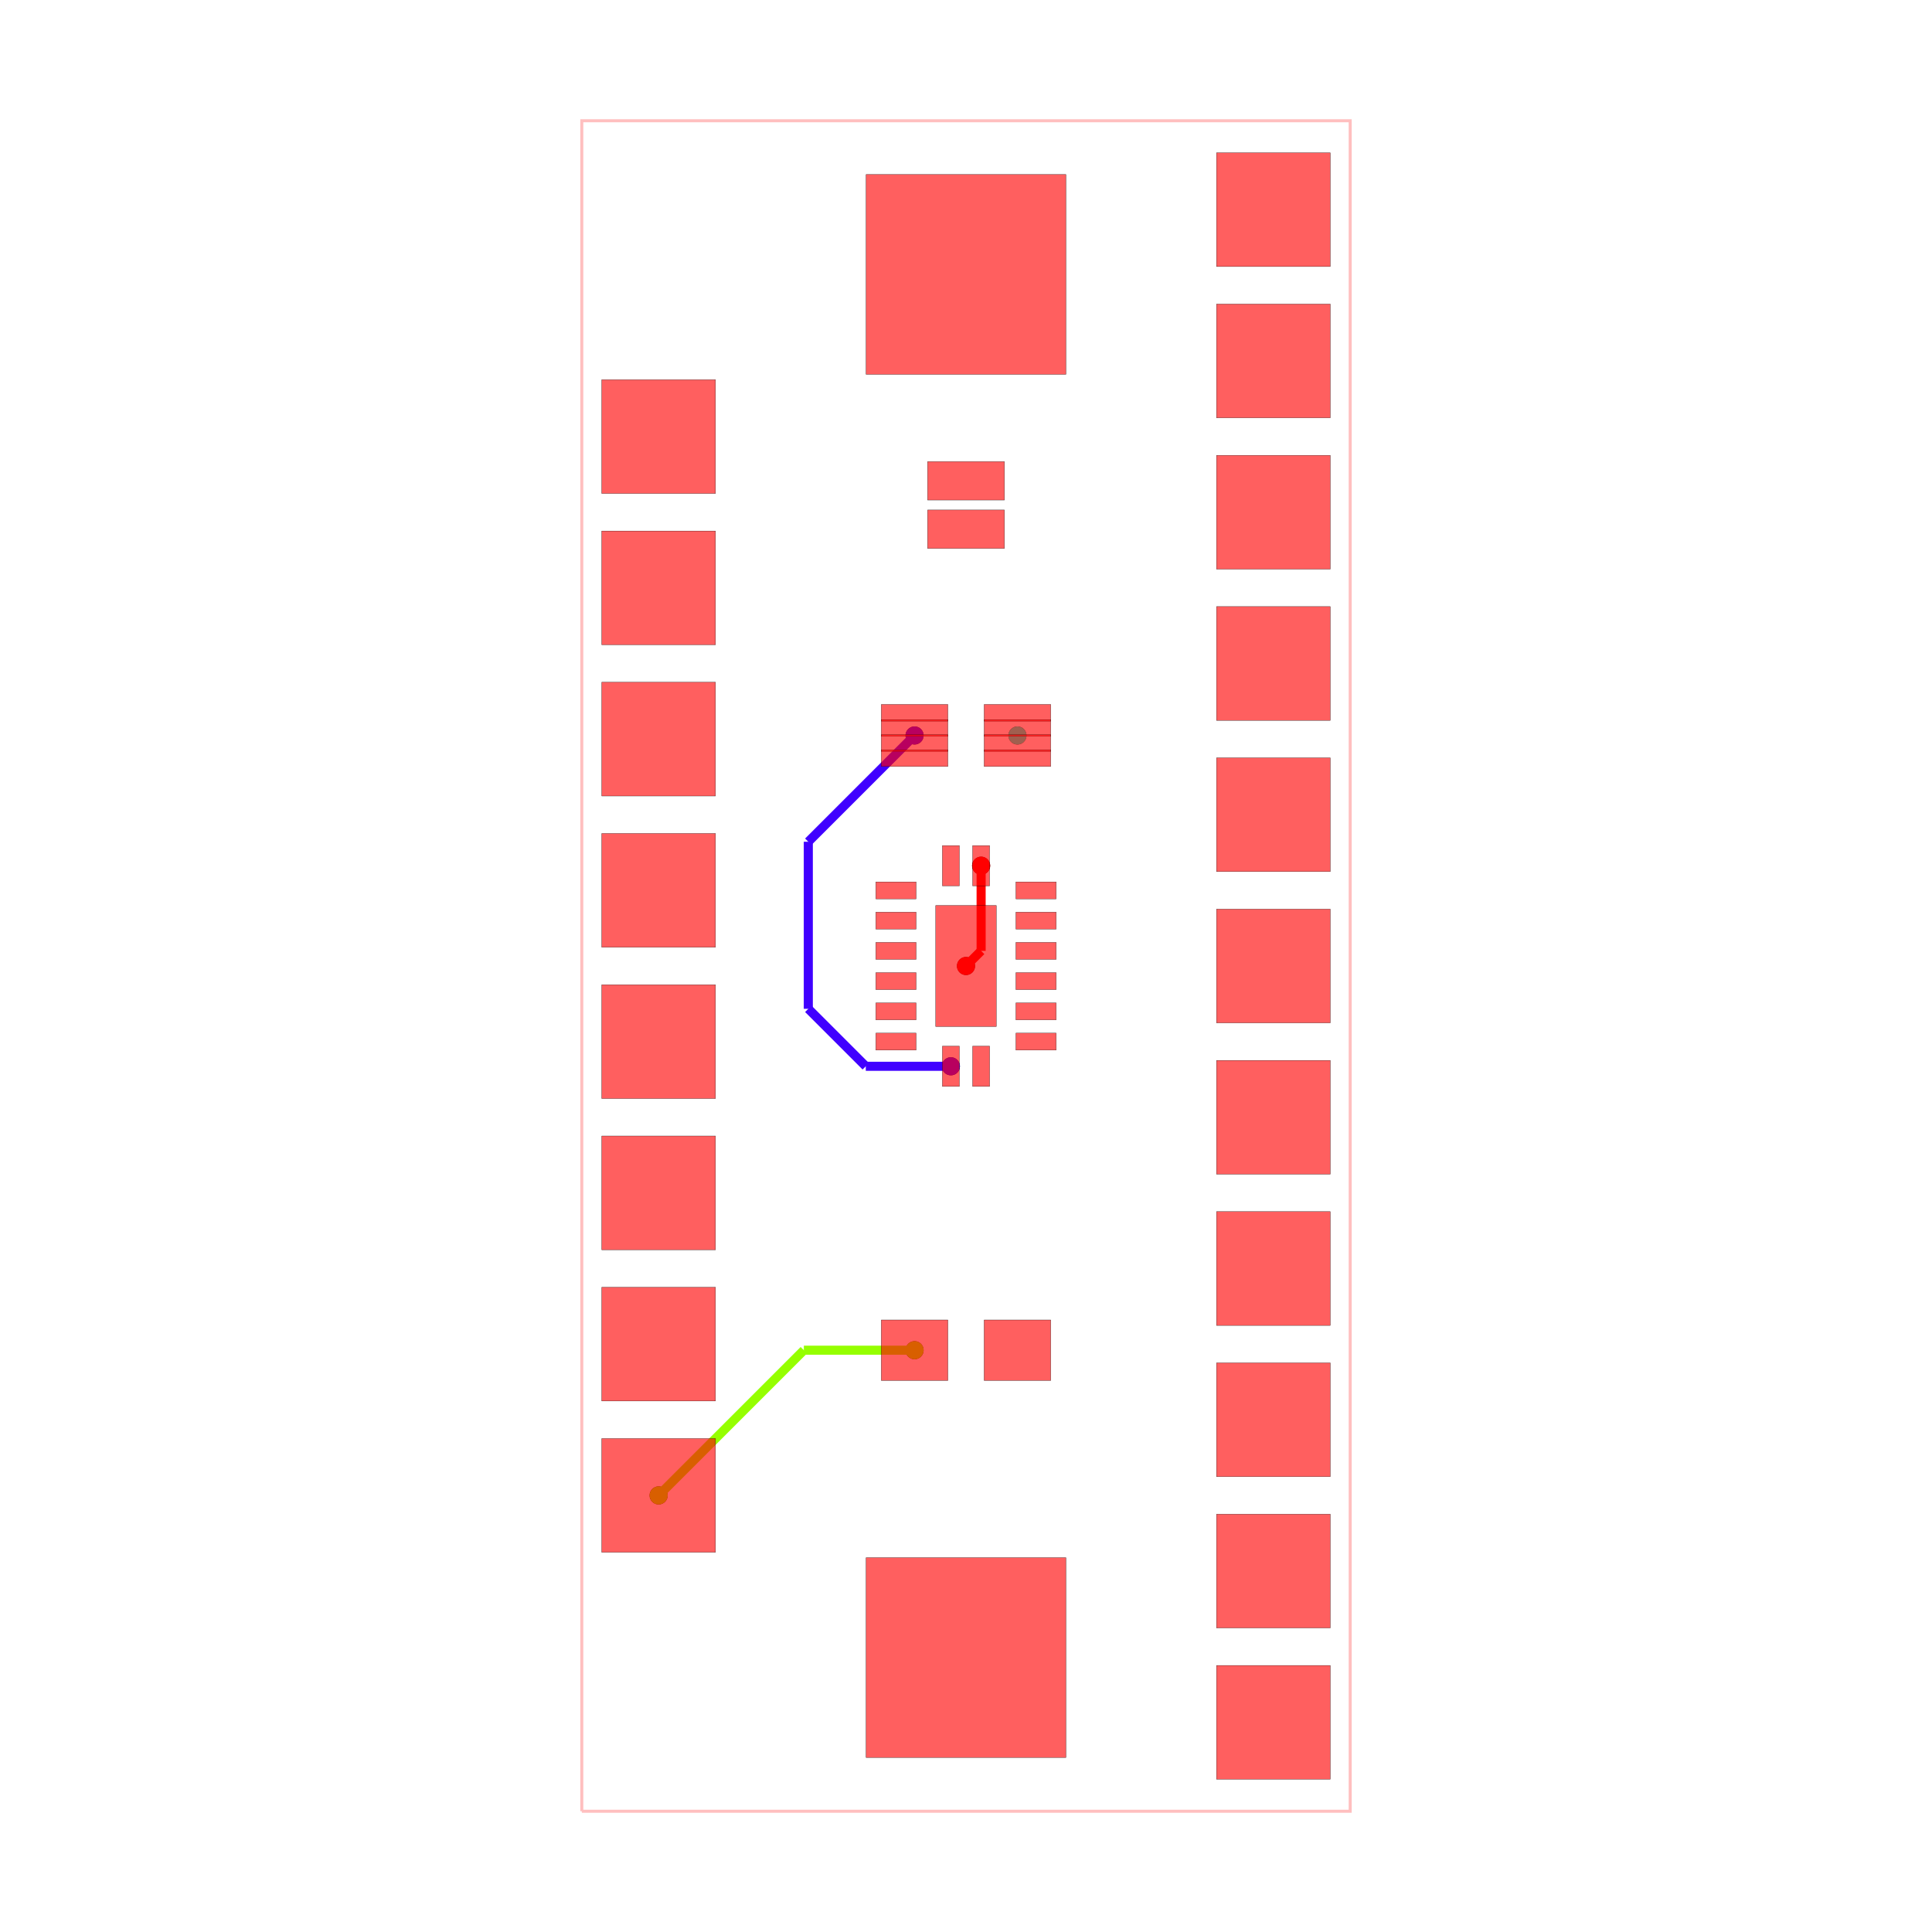
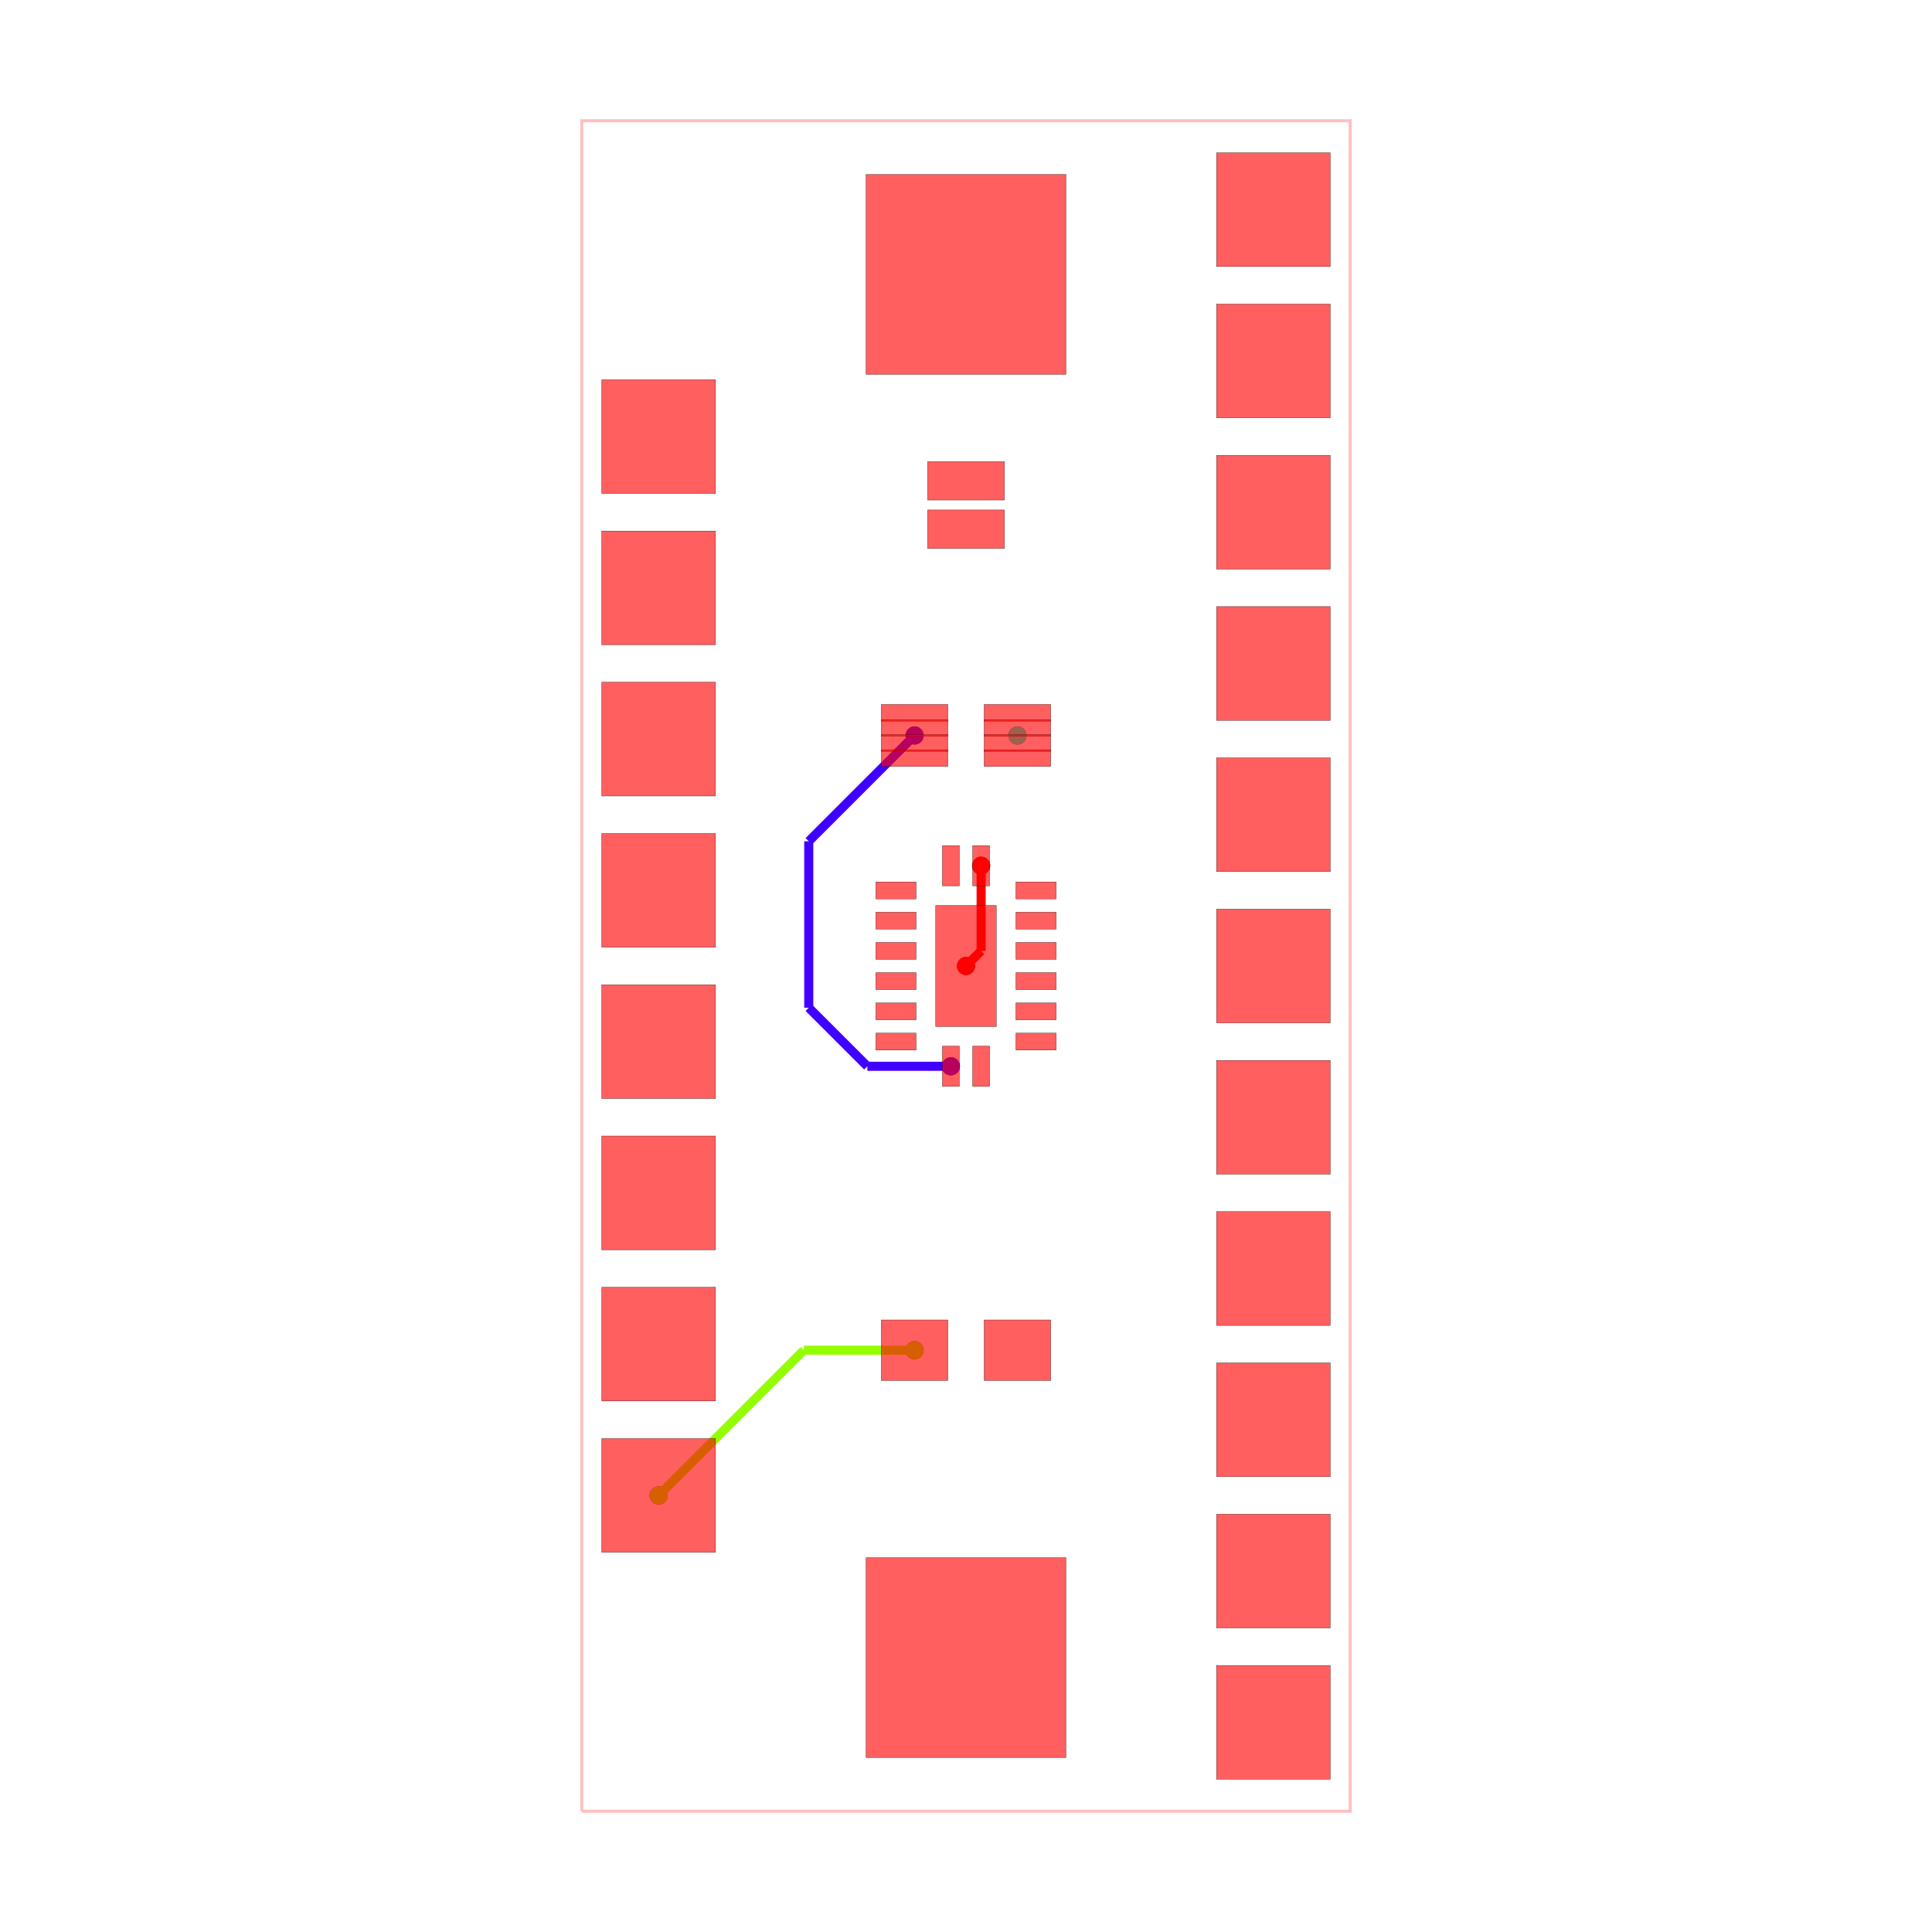
<svg xmlns="http://www.w3.org/2000/svg" width="640" height="640" viewBox="0 0 640 640">
  <rect width="100%" height="100%" fill="white" />
  <g>
    <circle data-type="point" data-label="source_trace_0 pcb_port_15" data-x="0.2499360000000478" data-y="1.6576039999998784" cx="325.009" cy="286.777" r="3" fill="black" />
  </g>
  <g>
    <circle data-type="point" data-label="source_trace_0 pcb_port_16" data-x="0" data-y="0" cx="320" cy="320" r="3" fill="black" />
  </g>
  <g>
    <circle data-type="point" data-label="source_trace_3 pcb_port_19" data-x="-0.85" data-y="-6.35" cx="302.963" cy="447.273" r="3" fill="black" />
  </g>
  <g>
    <circle data-type="point" data-label="source_trace_3 pcb_port_32" data-x="-5.080000000000001" data-y="-8.75" cx="218.182" cy="495.376" r="3" fill="black" />
  </g>
  <g>
    <circle data-type="point" data-label="source_net_0 pcb_port_17" data-x="0.85" data-y="3.81" cx="337.037" cy="243.636" r="3" fill="black" />
  </g>
  <g>
    <circle data-type="point" data-label="source_net_1 pcb_port_18" data-x="-0.85" data-y="3.81" cx="302.963" cy="243.636" r="3" fill="black" />
  </g>
  <g>
    <circle data-type="point" data-label="source_net_1 pcb_port_7" data-x="-0.2499359999999341" data-y="-1.6576039999998784" cx="314.991" cy="353.223" r="3" fill="black" />
  </g>
  <g>
    <circle data-type="point" data-label="source_trace_0 (top)" data-x="0.2499360000000478" data-y="1.6576039999998784" cx="325.009" cy="286.777" r="3" fill="hsl(0, 100%, 50%)" />
  </g>
  <g>
    <circle data-type="point" data-label="source_trace_0 (top)" data-x="0" data-y="0" cx="320" cy="320" r="3" fill="hsl(0, 100%, 50%)" />
  </g>
  <g>
    <circle data-type="point" data-label="source_trace_3 (top)" data-x="-0.85" data-y="-6.35" cx="302.963" cy="447.273" r="3" fill="hsl(85, 100%, 50%)" />
  </g>
  <g>
    <circle data-type="point" data-label="source_trace_3 (top)" data-x="-5.080000000000001" data-y="-8.75" cx="218.182" cy="495.376" r="3" fill="hsl(85, 100%, 50%)" />
  </g>
  <g>
    <circle data-type="point" data-label="source_net_0 (top)" data-x="0.85" data-y="3.81" cx="337.037" cy="243.636" r="3" fill="hsl(170, 100%, 50%)" />
  </g>
  <g>
    <circle data-type="point" data-label="source_net_1 (top)" data-x="-0.85" data-y="3.81" cx="302.963" cy="243.636" r="3" fill="hsl(255, 100%, 50%)" />
  </g>
  <g>
    <circle data-type="point" data-label="source_net_1 (top)" data-x="-0.2499359999999341" data-y="-1.6576039999998784" cx="314.991" cy="353.223" r="3" fill="hsl(255, 100%, 50%)" />
  </g>
  <g>
    <polyline data-points="-6.35,-13.97 6.35,-13.97 6.35,13.97 -6.35,13.97 -6.35,-13.97" data-type="line" data-label="" points="192.727,600 447.273,600 447.273,40 192.727,40 192.727,600" fill="none" stroke="rgba(255,0,0,0.25)" stroke-width="1px" />
  </g>
  <g>
-     <polyline data-points="-0.2499359999999341,-1.6576039999998784 -1.65624393533012,-1.6576039999998784" data-type="line" data-label="" points="314.991,353.223 286.804,353.223" fill="none" stroke="hsl(255, 100%, 50%)" stroke-width="3.006" />
-   </g>
-   <g>
-     <polyline data-points="-1.65624393533012,-1.6576039999998784 -2.606307954756417,-0.707539980573581" data-type="line" data-label="" points="286.804,353.223 267.762,334.181" fill="none" stroke="hsl(255, 100%, 50%)" stroke-width="3.006" />
-   </g>
-   <g>
-     <polyline data-points="-2.606307954756417,-0.707539980573581 -2.606307954756417,2.053692045243583" data-type="line" data-label="" points="267.762,334.181 267.762,278.838" fill="none" stroke="hsl(255, 100%, 50%)" stroke-width="3.006" />
-   </g>
-   <g>
-     <polyline data-points="-2.606307954756417,2.053692045243583 -0.85,3.81" data-type="line" data-label="" points="267.762,278.838 302.963,243.636" fill="none" stroke="hsl(255, 100%, 50%)" stroke-width="3.006" />
+     <polyline data-points="-0.2499359999999341,-1.6576039999998784 -1.6308230543285653,-1.6576039999998784" data-type="line" data-label="" points="314.991,353.223 287.313,353.223" fill="none" stroke="hsl(255, 100%, 50%)" stroke-width="3.006" />
+   </g>
+   <g>
+     <polyline data-points="-1.6308230543285653,-1.6576039999998784 -2.598862858969226,-0.6895641953592178" data-type="line" data-label="" points="287.313,353.223 267.911,333.821" fill="none" stroke="hsl(255, 100%, 50%)" stroke-width="3.006" />
+   </g>
+   <g>
+     <polyline data-points="-2.598862858969226,-0.6895641953592178 -2.598862858969226,2.061137141030774" data-type="line" data-label="" points="267.911,333.821 267.911,278.689" fill="none" stroke="hsl(255, 100%, 50%)" stroke-width="3.006" />
+   </g>
+   <g>
+     <polyline data-points="-2.598862858969226,2.061137141030774 -0.85,3.81" data-type="line" data-label="" points="267.911,278.689 302.963,243.636" fill="none" stroke="hsl(255, 100%, 50%)" stroke-width="3.006" />
  </g>
  <g>
    <polyline data-points="-0.85,-6.35 -2.6800000000000006,-6.35" data-type="line" data-label="" points="302.963,447.273 266.285,447.273" fill="none" stroke="hsl(85, 100%, 50%)" stroke-width="3.006" />
  </g>
  <g>
    <polyline data-points="-2.6800000000000006,-6.35 -5.080000000000001,-8.75" data-type="line" data-label="" points="266.285,447.273 218.182,495.376" fill="none" stroke="hsl(85, 100%, 50%)" stroke-width="3.006" />
  </g>
  <g>
    <polyline data-points="0.2499360000000478,1.6576039999998784 0.2499360000000478,0.2499360000000478" data-type="line" data-label="" points="325.009,286.777 325.009,314.991" fill="none" stroke="hsl(0, 100%, 50%)" stroke-width="3.006" />
  </g>
  <g>
    <polyline data-points="0.2499360000000478,0.2499360000000478 0,0" data-type="line" data-label="" points="325.009,314.991 320,320" fill="none" stroke="hsl(0, 100%, 50%)" stroke-width="3.006" />
  </g>
  <g>
    <rect data-type="rect" data-label="top" data-x="-1.1574779999999691" data-y="1.249934000000053" x="290.136" y="292.142" width="13.329" height="5.612" fill="rgba(255,0,0,0.25)" stroke="black" stroke-width="0.05" />
  </g>
  <g>
    <rect data-type="rect" data-label="top" data-x="-1.1574779999999691" data-y="0.750061999999957" x="290.136" y="302.16" width="13.329" height="5.612" fill="rgba(255,0,0,0.25)" stroke="black" stroke-width="0.05" />
  </g>
  <g>
    <rect data-type="rect" data-label="top" data-x="-1.1574779999999691" data-y="0.24993599999993413" x="290.136" y="312.184" width="13.329" height="5.612" fill="rgba(255,0,0,0.25)" stroke="black" stroke-width="0.05" />
  </g>
  <g>
    <rect data-type="rect" data-label="top" data-x="-1.1574779999999691" data-y="-0.2499359999998206" x="290.136" y="322.203" width="13.329" height="5.612" fill="rgba(255,0,0,0.25)" stroke="black" stroke-width="0.05" />
  </g>
  <g>
    <rect data-type="rect" data-label="top" data-x="-1.1574779999999691" data-y="-0.7500619999999573" x="290.136" y="332.227" width="13.329" height="5.612" fill="rgba(255,0,0,0.25)" stroke="black" stroke-width="0.05" />
  </g>
  <g>
    <rect data-type="rect" data-label="top" data-x="-1.1574779999999691" data-y="-1.2499339999999393" x="290.136" y="342.246" width="13.329" height="5.612" fill="rgba(255,0,0,0.25)" stroke="black" stroke-width="0.05" />
  </g>
  <g>
    <rect data-type="rect" data-label="top" data-x="-0.2499359999999341" data-y="-1.6576039999998784" x="312.184" y="346.559" width="5.612" height="13.329" fill="rgba(255,0,0,0.25)" stroke="black" stroke-width="0.05" />
  </g>
  <g>
    <rect data-type="rect" data-label="top" data-x="0.249936000000048" data-y="-1.6576039999998784" x="322.203" y="346.559" width="5.612" height="13.329" fill="rgba(255,0,0,0.25)" stroke="black" stroke-width="0.05" />
  </g>
  <g>
    <rect data-type="rect" data-label="top" data-x="1.1574779999999691" data-y="-1.2499339999999393" x="336.535" y="342.246" width="13.329" height="5.612" fill="rgba(255,0,0,0.25)" stroke="black" stroke-width="0.05" />
  </g>
  <g>
    <rect data-type="rect" data-label="top" data-x="1.1574779999999691" data-y="-0.750061999999957" x="336.535" y="332.227" width="13.329" height="5.612" fill="rgba(255,0,0,0.25)" stroke="black" stroke-width="0.05" />
  </g>
  <g>
    <rect data-type="rect" data-label="top" data-x="1.1574779999999691" data-y="-0.24993599999982044" x="336.535" y="322.203" width="13.329" height="5.612" fill="rgba(255,0,0,0.25)" stroke="black" stroke-width="0.05" />
  </g>
  <g>
    <rect data-type="rect" data-label="top" data-x="1.1574779999999691" data-y="0.2499359999999343" x="336.535" y="312.184" width="13.329" height="5.612" fill="rgba(255,0,0,0.25)" stroke="black" stroke-width="0.05" />
  </g>
  <g>
    <rect data-type="rect" data-label="top" data-x="1.1574779999999691" data-y="0.7500619999999573" x="336.535" y="302.16" width="13.329" height="5.612" fill="rgba(255,0,0,0.25)" stroke="black" stroke-width="0.05" />
  </g>
  <g>
    <rect data-type="rect" data-label="top" data-x="1.1574779999999691" data-y="1.249934000000053" x="336.535" y="292.142" width="13.329" height="5.612" fill="rgba(255,0,0,0.25)" stroke="black" stroke-width="0.05" />
  </g>
  <g>
    <rect data-type="rect" data-label="top" data-x="0.2499360000000478" data-y="1.6576039999998784" x="322.203" y="280.112" width="5.612" height="13.329" fill="rgba(255,0,0,0.25)" stroke="black" stroke-width="0.05" />
  </g>
  <g>
    <rect data-type="rect" data-label="top" data-x="-0.24993599999993432" data-y="1.6576039999998784" x="312.184" y="280.112" width="5.612" height="13.329" fill="rgba(255,0,0,0.25)" stroke="black" stroke-width="0.05" />
  </g>
  <g>
    <rect data-type="rect" data-label="top" data-x="0" data-y="0" x="309.979" y="299.957" width="20.043" height="40.086" fill="rgba(255,0,0,0.25)" stroke="black" stroke-width="0.05" />
  </g>
  <g>
    <rect data-type="rect" data-label="top" data-x="0.85" data-y="4.1850000000000005" x="326.013" y="233.364" width="22.047" height="5.512" fill="rgba(255,0,0,0.25)" stroke="black" stroke-width="0.05" />
  </g>
  <g>
    <rect data-type="rect" data-label="top" data-x="0.85" data-y="3.935" x="326.013" y="238.375" width="22.047" height="5.512" fill="rgba(255,0,0,0.25)" stroke="black" stroke-width="0.05" />
  </g>
  <g>
    <rect data-type="rect" data-label="top" data-x="0.85" data-y="3.685" x="326.013" y="243.386" width="22.047" height="5.512" fill="rgba(255,0,0,0.25)" stroke="black" stroke-width="0.05" />
  </g>
  <g>
    <rect data-type="rect" data-label="top" data-x="0.85" data-y="3.435" x="326.013" y="248.397" width="22.047" height="5.512" fill="rgba(255,0,0,0.25)" stroke="black" stroke-width="0.05" />
  </g>
  <g>
    <rect data-type="rect" data-label="top" data-x="-0.85" data-y="4.1850000000000005" x="291.94" y="233.364" width="22.047" height="5.512" fill="rgba(255,0,0,0.25)" stroke="black" stroke-width="0.05" />
  </g>
  <g>
    <rect data-type="rect" data-label="top" data-x="-0.85" data-y="3.935" x="291.94" y="238.375" width="22.047" height="5.512" fill="rgba(255,0,0,0.25)" stroke="black" stroke-width="0.05" />
  </g>
  <g>
    <rect data-type="rect" data-label="top" data-x="-0.85" data-y="3.685" x="291.94" y="243.386" width="22.047" height="5.512" fill="rgba(255,0,0,0.25)" stroke="black" stroke-width="0.05" />
  </g>
  <g>
    <rect data-type="rect" data-label="top" data-x="-0.85" data-y="3.435" x="291.94" y="248.397" width="22.047" height="5.512" fill="rgba(255,0,0,0.25)" stroke="black" stroke-width="0.05" />
  </g>
  <g>
    <rect data-type="rect" data-label="top" data-x="-0.85" data-y="-6.35" x="291.94" y="437.251" width="22.047" height="20.043" fill="rgba(255,0,0,0.25)" stroke="black" stroke-width="0.05" />
  </g>
  <g>
    <rect data-type="rect" data-label="top" data-x="0.85" data-y="-6.35" x="326.013" y="437.251" width="22.047" height="20.043" fill="rgba(255,0,0,0.25)" stroke="black" stroke-width="0.05" />
  </g>
  <g>
    <rect data-type="rect" data-label="top" data-x="0" data-y="7.219" x="307.273" y="168.946" width="25.455" height="12.727" fill="rgba(255,0,0,0.25)" stroke="black" stroke-width="0.05" />
  </g>
  <g>
    <rect data-type="rect" data-label="top" data-x="4.898587196589413e-17" data-y="8.019" x="307.273" y="152.912" width="25.455" height="12.727" fill="rgba(255,0,0,0.25)" stroke="black" stroke-width="0.05" />
  </g>
  <g>
    <rect data-type="rect" data-label="top, inner1, inner2, bottom" data-x="5.079999999999999" data-y="12.5" x="402.978" y="50.623" width="37.681" height="37.681" fill="rgba(255,0,0,0.25)" stroke="black" stroke-width="0.05" />
  </g>
  <g>
    <rect data-type="rect" data-label="top, inner1, inner2, bottom" data-x="5.079999999999999" data-y="10" x="402.978" y="100.73" width="37.681" height="37.681" fill="rgba(255,0,0,0.25)" stroke="black" stroke-width="0.05" />
  </g>
  <g>
    <rect data-type="rect" data-label="top, inner1, inner2, bottom" data-x="5.079999999999999" data-y="7.5" x="402.978" y="150.838" width="37.681" height="37.681" fill="rgba(255,0,0,0.25)" stroke="black" stroke-width="0.05" />
  </g>
  <g>
    <rect data-type="rect" data-label="top, inner1, inner2, bottom" data-x="5.08" data-y="5" x="402.978" y="200.945" width="37.681" height="37.681" fill="rgba(255,0,0,0.25)" stroke="black" stroke-width="0.05" />
  </g>
  <g>
    <rect data-type="rect" data-label="top, inner1, inner2, bottom" data-x="5.08" data-y="2.5" x="402.978" y="251.052" width="37.681" height="37.681" fill="rgba(255,0,0,0.25)" stroke="black" stroke-width="0.05" />
  </g>
  <g>
    <rect data-type="rect" data-label="top, inner1, inner2, bottom" data-x="5.08" data-y="0" x="402.978" y="301.16" width="37.681" height="37.681" fill="rgba(255,0,0,0.25)" stroke="black" stroke-width="0.05" />
  </g>
  <g>
    <rect data-type="rect" data-label="top, inner1, inner2, bottom" data-x="5.08" data-y="-2.5" x="402.978" y="351.267" width="37.681" height="37.681" fill="rgba(255,0,0,0.25)" stroke="black" stroke-width="0.05" />
  </g>
  <g>
    <rect data-type="rect" data-label="top, inner1, inner2, bottom" data-x="5.08" data-y="-5" x="402.978" y="401.374" width="37.681" height="37.681" fill="rgba(255,0,0,0.25)" stroke="black" stroke-width="0.05" />
  </g>
  <g>
    <rect data-type="rect" data-label="top, inner1, inner2, bottom" data-x="5.080000000000001" data-y="-7.5" x="402.978" y="451.482" width="37.681" height="37.681" fill="rgba(255,0,0,0.25)" stroke="black" stroke-width="0.05" />
  </g>
  <g>
    <rect data-type="rect" data-label="top, inner1, inner2, bottom" data-x="5.080000000000001" data-y="-10" x="402.978" y="501.589" width="37.681" height="37.681" fill="rgba(255,0,0,0.25)" stroke="black" stroke-width="0.05" />
  </g>
  <g>
    <rect data-type="rect" data-label="top, inner1, inner2, bottom" data-x="5.080000000000001" data-y="-12.5" x="402.978" y="551.696" width="37.681" height="37.681" fill="rgba(255,0,0,0.25)" stroke="black" stroke-width="0.05" />
  </g>
  <g>
    <rect data-type="rect" data-label="top, inner1, inner2, bottom" data-x="-5.080000000000001" data-y="-8.75" x="199.341" y="476.535" width="37.681" height="37.681" fill="rgba(255,0,0,0.25)" stroke="black" stroke-width="0.05" />
  </g>
  <g>
    <rect data-type="rect" data-label="top, inner1, inner2, bottom" data-x="-5.08" data-y="-6.25" x="199.341" y="426.428" width="37.681" height="37.681" fill="rgba(255,0,0,0.25)" stroke="black" stroke-width="0.05" />
  </g>
  <g>
    <rect data-type="rect" data-label="top, inner1, inner2, bottom" data-x="-5.08" data-y="-3.75" x="199.341" y="376.321" width="37.681" height="37.681" fill="rgba(255,0,0,0.25)" stroke="black" stroke-width="0.05" />
  </g>
  <g>
    <rect data-type="rect" data-label="top, inner1, inner2, bottom" data-x="-5.08" data-y="-1.25" x="199.341" y="326.213" width="37.681" height="37.681" fill="rgba(255,0,0,0.25)" stroke="black" stroke-width="0.05" />
  </g>
  <g>
    <rect data-type="rect" data-label="top, inner1, inner2, bottom" data-x="-5.08" data-y="1.25" x="199.341" y="276.106" width="37.681" height="37.681" fill="rgba(255,0,0,0.25)" stroke="black" stroke-width="0.05" />
  </g>
  <g>
    <rect data-type="rect" data-label="top, inner1, inner2, bottom" data-x="-5.08" data-y="3.75" x="199.341" y="225.999" width="37.681" height="37.681" fill="rgba(255,0,0,0.25)" stroke="black" stroke-width="0.05" />
  </g>
  <g>
    <rect data-type="rect" data-label="top, inner1, inner2, bottom" data-x="-5.08" data-y="6.25" x="199.341" y="175.891" width="37.681" height="37.681" fill="rgba(255,0,0,0.25)" stroke="black" stroke-width="0.05" />
  </g>
  <g>
    <rect data-type="rect" data-label="top, inner1, inner2, bottom" data-x="-5.079999999999999" data-y="8.75" x="199.341" y="125.784" width="37.681" height="37.681" fill="rgba(255,0,0,0.25)" stroke="black" stroke-width="0.05" />
  </g>
  <g>
    <rect data-type="rect" data-label="top, inner1, inner2, bottom" data-x="0" data-y="11.43" x="286.909" y="57.818" width="66.182" height="66.182" fill="rgba(255,0,0,0.25)" stroke="black" stroke-width="0.05" />
  </g>
  <g>
    <rect data-type="rect" data-label="top, inner1, inner2, bottom" data-x="0" data-y="-11.43" x="286.909" y="516" width="66.182" height="66.182" fill="rgba(255,0,0,0.25)" stroke="black" stroke-width="0.05" />
  </g>
  <g>
    <rect data-type="rect" data-label="" data-x="-1.1574779999999691" data-y="1.249934000000053" x="290.136" y="292.142" width="13.329" height="5.612" fill="rgba(255,0,0,0.5)" stroke="black" stroke-width="0.05" />
  </g>
  <g>
    <rect data-type="rect" data-label="" data-x="-1.1574779999999691" data-y="0.750061999999957" x="290.136" y="302.16" width="13.329" height="5.612" fill="rgba(255,0,0,0.5)" stroke="black" stroke-width="0.05" />
  </g>
  <g>
    <rect data-type="rect" data-label="" data-x="-1.1574779999999691" data-y="0.24993599999993413" x="290.136" y="312.184" width="13.329" height="5.612" fill="rgba(255,0,0,0.5)" stroke="black" stroke-width="0.05" />
  </g>
  <g>
    <rect data-type="rect" data-label="" data-x="-1.1574779999999691" data-y="-0.2499359999998206" x="290.136" y="322.203" width="13.329" height="5.612" fill="rgba(255,0,0,0.5)" stroke="black" stroke-width="0.05" />
  </g>
  <g>
    <rect data-type="rect" data-label="" data-x="-1.1574779999999691" data-y="-0.7500619999999573" x="290.136" y="332.227" width="13.329" height="5.612" fill="rgba(255,0,0,0.5)" stroke="black" stroke-width="0.05" />
  </g>
  <g>
    <rect data-type="rect" data-label="" data-x="-1.1574779999999691" data-y="-1.2499339999999393" x="290.136" y="342.246" width="13.329" height="5.612" fill="rgba(255,0,0,0.5)" stroke="black" stroke-width="0.05" />
  </g>
  <g>
    <rect data-type="rect" data-label="" data-x="-0.2499359999999341" data-y="-1.6576039999998784" x="312.184" y="346.559" width="5.612" height="13.329" fill="rgba(255,0,0,0.5)" stroke="black" stroke-width="0.05" />
  </g>
  <g>
    <rect data-type="rect" data-label="" data-x="0.249936000000048" data-y="-1.6576039999998784" x="322.203" y="346.559" width="5.612" height="13.329" fill="rgba(255,0,0,0.5)" stroke="black" stroke-width="0.05" />
  </g>
  <g>
    <rect data-type="rect" data-label="" data-x="1.1574779999999691" data-y="-1.2499339999999393" x="336.535" y="342.246" width="13.329" height="5.612" fill="rgba(255,0,0,0.5)" stroke="black" stroke-width="0.05" />
  </g>
  <g>
    <rect data-type="rect" data-label="" data-x="1.1574779999999691" data-y="-0.750061999999957" x="336.535" y="332.227" width="13.329" height="5.612" fill="rgba(255,0,0,0.5)" stroke="black" stroke-width="0.05" />
  </g>
  <g>
    <rect data-type="rect" data-label="" data-x="1.1574779999999691" data-y="-0.24993599999982044" x="336.535" y="322.203" width="13.329" height="5.612" fill="rgba(255,0,0,0.5)" stroke="black" stroke-width="0.05" />
  </g>
  <g>
    <rect data-type="rect" data-label="" data-x="1.1574779999999691" data-y="0.2499359999999343" x="336.535" y="312.184" width="13.329" height="5.612" fill="rgba(255,0,0,0.5)" stroke="black" stroke-width="0.05" />
  </g>
  <g>
    <rect data-type="rect" data-label="" data-x="1.1574779999999691" data-y="0.7500619999999573" x="336.535" y="302.16" width="13.329" height="5.612" fill="rgba(255,0,0,0.5)" stroke="black" stroke-width="0.05" />
  </g>
  <g>
    <rect data-type="rect" data-label="" data-x="1.1574779999999691" data-y="1.249934000000053" x="336.535" y="292.142" width="13.329" height="5.612" fill="rgba(255,0,0,0.5)" stroke="black" stroke-width="0.05" />
  </g>
  <g>
    <rect data-type="rect" data-label="" data-x="0.2499360000000478" data-y="1.6576039999998784" x="322.203" y="280.112" width="5.612" height="13.329" fill="rgba(255,0,0,0.5)" stroke="black" stroke-width="0.05" />
  </g>
  <g>
    <rect data-type="rect" data-label="" data-x="-0.24993599999993432" data-y="1.6576039999998784" x="312.184" y="280.112" width="5.612" height="13.329" fill="rgba(255,0,0,0.5)" stroke="black" stroke-width="0.05" />
  </g>
  <g>
    <rect data-type="rect" data-label="" data-x="0" data-y="0" x="309.979" y="299.957" width="20.043" height="40.086" fill="rgba(255,0,0,0.5)" stroke="black" stroke-width="0.05" />
  </g>
  <g>
    <rect data-type="rect" data-label="" data-x="0.85" data-y="4.1850000000000005" x="326.013" y="233.364" width="22.047" height="5.512" fill="rgba(255,0,0,0.5)" stroke="black" stroke-width="0.05" />
  </g>
  <g>
    <rect data-type="rect" data-label="" data-x="0.85" data-y="3.935" x="326.013" y="238.375" width="22.047" height="5.512" fill="rgba(255,0,0,0.5)" stroke="black" stroke-width="0.05" />
  </g>
  <g>
    <rect data-type="rect" data-label="" data-x="0.85" data-y="3.685" x="326.013" y="243.386" width="22.047" height="5.512" fill="rgba(255,0,0,0.5)" stroke="black" stroke-width="0.05" />
  </g>
  <g>
    <rect data-type="rect" data-label="" data-x="0.85" data-y="3.435" x="326.013" y="248.397" width="22.047" height="5.512" fill="rgba(255,0,0,0.5)" stroke="black" stroke-width="0.05" />
  </g>
  <g>
    <rect data-type="rect" data-label="" data-x="-0.85" data-y="4.1850000000000005" x="291.94" y="233.364" width="22.047" height="5.512" fill="rgba(255,0,0,0.5)" stroke="black" stroke-width="0.05" />
  </g>
  <g>
    <rect data-type="rect" data-label="" data-x="-0.85" data-y="3.935" x="291.94" y="238.375" width="22.047" height="5.512" fill="rgba(255,0,0,0.5)" stroke="black" stroke-width="0.05" />
  </g>
  <g>
    <rect data-type="rect" data-label="" data-x="-0.85" data-y="3.685" x="291.94" y="243.386" width="22.047" height="5.512" fill="rgba(255,0,0,0.5)" stroke="black" stroke-width="0.05" />
  </g>
  <g>
    <rect data-type="rect" data-label="" data-x="-0.85" data-y="3.435" x="291.94" y="248.397" width="22.047" height="5.512" fill="rgba(255,0,0,0.5)" stroke="black" stroke-width="0.05" />
  </g>
  <g>
    <rect data-type="rect" data-label="" data-x="-0.85" data-y="-6.35" x="291.94" y="437.251" width="22.047" height="20.043" fill="rgba(255,0,0,0.5)" stroke="black" stroke-width="0.05" />
  </g>
  <g>
    <rect data-type="rect" data-label="" data-x="0.85" data-y="-6.35" x="326.013" y="437.251" width="22.047" height="20.043" fill="rgba(255,0,0,0.5)" stroke="black" stroke-width="0.05" />
  </g>
  <g>
    <rect data-type="rect" data-label="" data-x="0" data-y="7.219" x="307.273" y="168.946" width="25.455" height="12.727" fill="rgba(255,0,0,0.5)" stroke="black" stroke-width="0.05" />
  </g>
  <g>
    <rect data-type="rect" data-label="" data-x="4.898587196589413e-17" data-y="8.019" x="307.273" y="152.912" width="25.455" height="12.727" fill="rgba(255,0,0,0.5)" stroke="black" stroke-width="0.05" />
  </g>
  <g>
    <rect data-type="rect" data-label="" data-x="5.079999999999999" data-y="12.5" x="402.978" y="50.623" width="37.681" height="37.681" fill="rgba(255,0,0,0.5)" stroke="black" stroke-width="0.05" />
  </g>
  <g>
    <rect data-type="rect" data-label="" data-x="5.079999999999999" data-y="10" x="402.978" y="100.73" width="37.681" height="37.681" fill="rgba(255,0,0,0.5)" stroke="black" stroke-width="0.05" />
  </g>
  <g>
    <rect data-type="rect" data-label="" data-x="5.079999999999999" data-y="7.5" x="402.978" y="150.838" width="37.681" height="37.681" fill="rgba(255,0,0,0.5)" stroke="black" stroke-width="0.05" />
  </g>
  <g>
    <rect data-type="rect" data-label="" data-x="5.08" data-y="5" x="402.978" y="200.945" width="37.681" height="37.681" fill="rgba(255,0,0,0.5)" stroke="black" stroke-width="0.05" />
  </g>
  <g>
    <rect data-type="rect" data-label="" data-x="5.08" data-y="2.5" x="402.978" y="251.052" width="37.681" height="37.681" fill="rgba(255,0,0,0.5)" stroke="black" stroke-width="0.05" />
  </g>
  <g>
    <rect data-type="rect" data-label="" data-x="5.08" data-y="0" x="402.978" y="301.16" width="37.681" height="37.681" fill="rgba(255,0,0,0.5)" stroke="black" stroke-width="0.05" />
  </g>
  <g>
    <rect data-type="rect" data-label="" data-x="5.08" data-y="-2.5" x="402.978" y="351.267" width="37.681" height="37.681" fill="rgba(255,0,0,0.5)" stroke="black" stroke-width="0.05" />
  </g>
  <g>
    <rect data-type="rect" data-label="" data-x="5.08" data-y="-5" x="402.978" y="401.374" width="37.681" height="37.681" fill="rgba(255,0,0,0.5)" stroke="black" stroke-width="0.05" />
  </g>
  <g>
    <rect data-type="rect" data-label="" data-x="5.080000000000001" data-y="-7.5" x="402.978" y="451.482" width="37.681" height="37.681" fill="rgba(255,0,0,0.5)" stroke="black" stroke-width="0.05" />
  </g>
  <g>
    <rect data-type="rect" data-label="" data-x="5.080000000000001" data-y="-10" x="402.978" y="501.589" width="37.681" height="37.681" fill="rgba(255,0,0,0.5)" stroke="black" stroke-width="0.05" />
  </g>
  <g>
    <rect data-type="rect" data-label="" data-x="5.080000000000001" data-y="-12.5" x="402.978" y="551.696" width="37.681" height="37.681" fill="rgba(255,0,0,0.5)" stroke="black" stroke-width="0.05" />
  </g>
  <g>
    <rect data-type="rect" data-label="" data-x="-5.080000000000001" data-y="-8.75" x="199.341" y="476.535" width="37.681" height="37.681" fill="rgba(255,0,0,0.5)" stroke="black" stroke-width="0.05" />
  </g>
  <g>
    <rect data-type="rect" data-label="" data-x="-5.08" data-y="-6.25" x="199.341" y="426.428" width="37.681" height="37.681" fill="rgba(255,0,0,0.5)" stroke="black" stroke-width="0.05" />
  </g>
  <g>
    <rect data-type="rect" data-label="" data-x="-5.08" data-y="-3.75" x="199.341" y="376.321" width="37.681" height="37.681" fill="rgba(255,0,0,0.5)" stroke="black" stroke-width="0.05" />
  </g>
  <g>
    <rect data-type="rect" data-label="" data-x="-5.08" data-y="-1.25" x="199.341" y="326.213" width="37.681" height="37.681" fill="rgba(255,0,0,0.5)" stroke="black" stroke-width="0.05" />
  </g>
  <g>
    <rect data-type="rect" data-label="" data-x="-5.08" data-y="1.25" x="199.341" y="276.106" width="37.681" height="37.681" fill="rgba(255,0,0,0.5)" stroke="black" stroke-width="0.05" />
  </g>
  <g>
    <rect data-type="rect" data-label="" data-x="-5.08" data-y="3.75" x="199.341" y="225.999" width="37.681" height="37.681" fill="rgba(255,0,0,0.5)" stroke="black" stroke-width="0.05" />
  </g>
  <g>
    <rect data-type="rect" data-label="" data-x="-5.08" data-y="6.25" x="199.341" y="175.891" width="37.681" height="37.681" fill="rgba(255,0,0,0.5)" stroke="black" stroke-width="0.05" />
  </g>
  <g>
    <rect data-type="rect" data-label="" data-x="-5.079999999999999" data-y="8.75" x="199.341" y="125.784" width="37.681" height="37.681" fill="rgba(255,0,0,0.5)" stroke="black" stroke-width="0.05" />
  </g>
  <g>
    <rect data-type="rect" data-label="" data-x="0" data-y="11.43" x="286.909" y="57.818" width="66.182" height="66.182" fill="rgba(255,0,0,0.5)" stroke="black" stroke-width="0.05" />
  </g>
  <g>
    <rect data-type="rect" data-label="" data-x="0" data-y="-11.43" x="286.909" y="516" width="66.182" height="66.182" fill="rgba(255,0,0,0.5)" stroke="black" stroke-width="0.05" />
  </g>
  <g id="crosshair" style="display: none">
    <line id="crosshair-h" y1="0" y2="640" stroke="#666" stroke-width="0.5" />
    <line id="crosshair-v" x1="0" x2="640" stroke="#666" stroke-width="0.5" />
    <text id="coordinates" font-family="monospace" font-size="12" fill="#666" />
  </g>
</svg>
